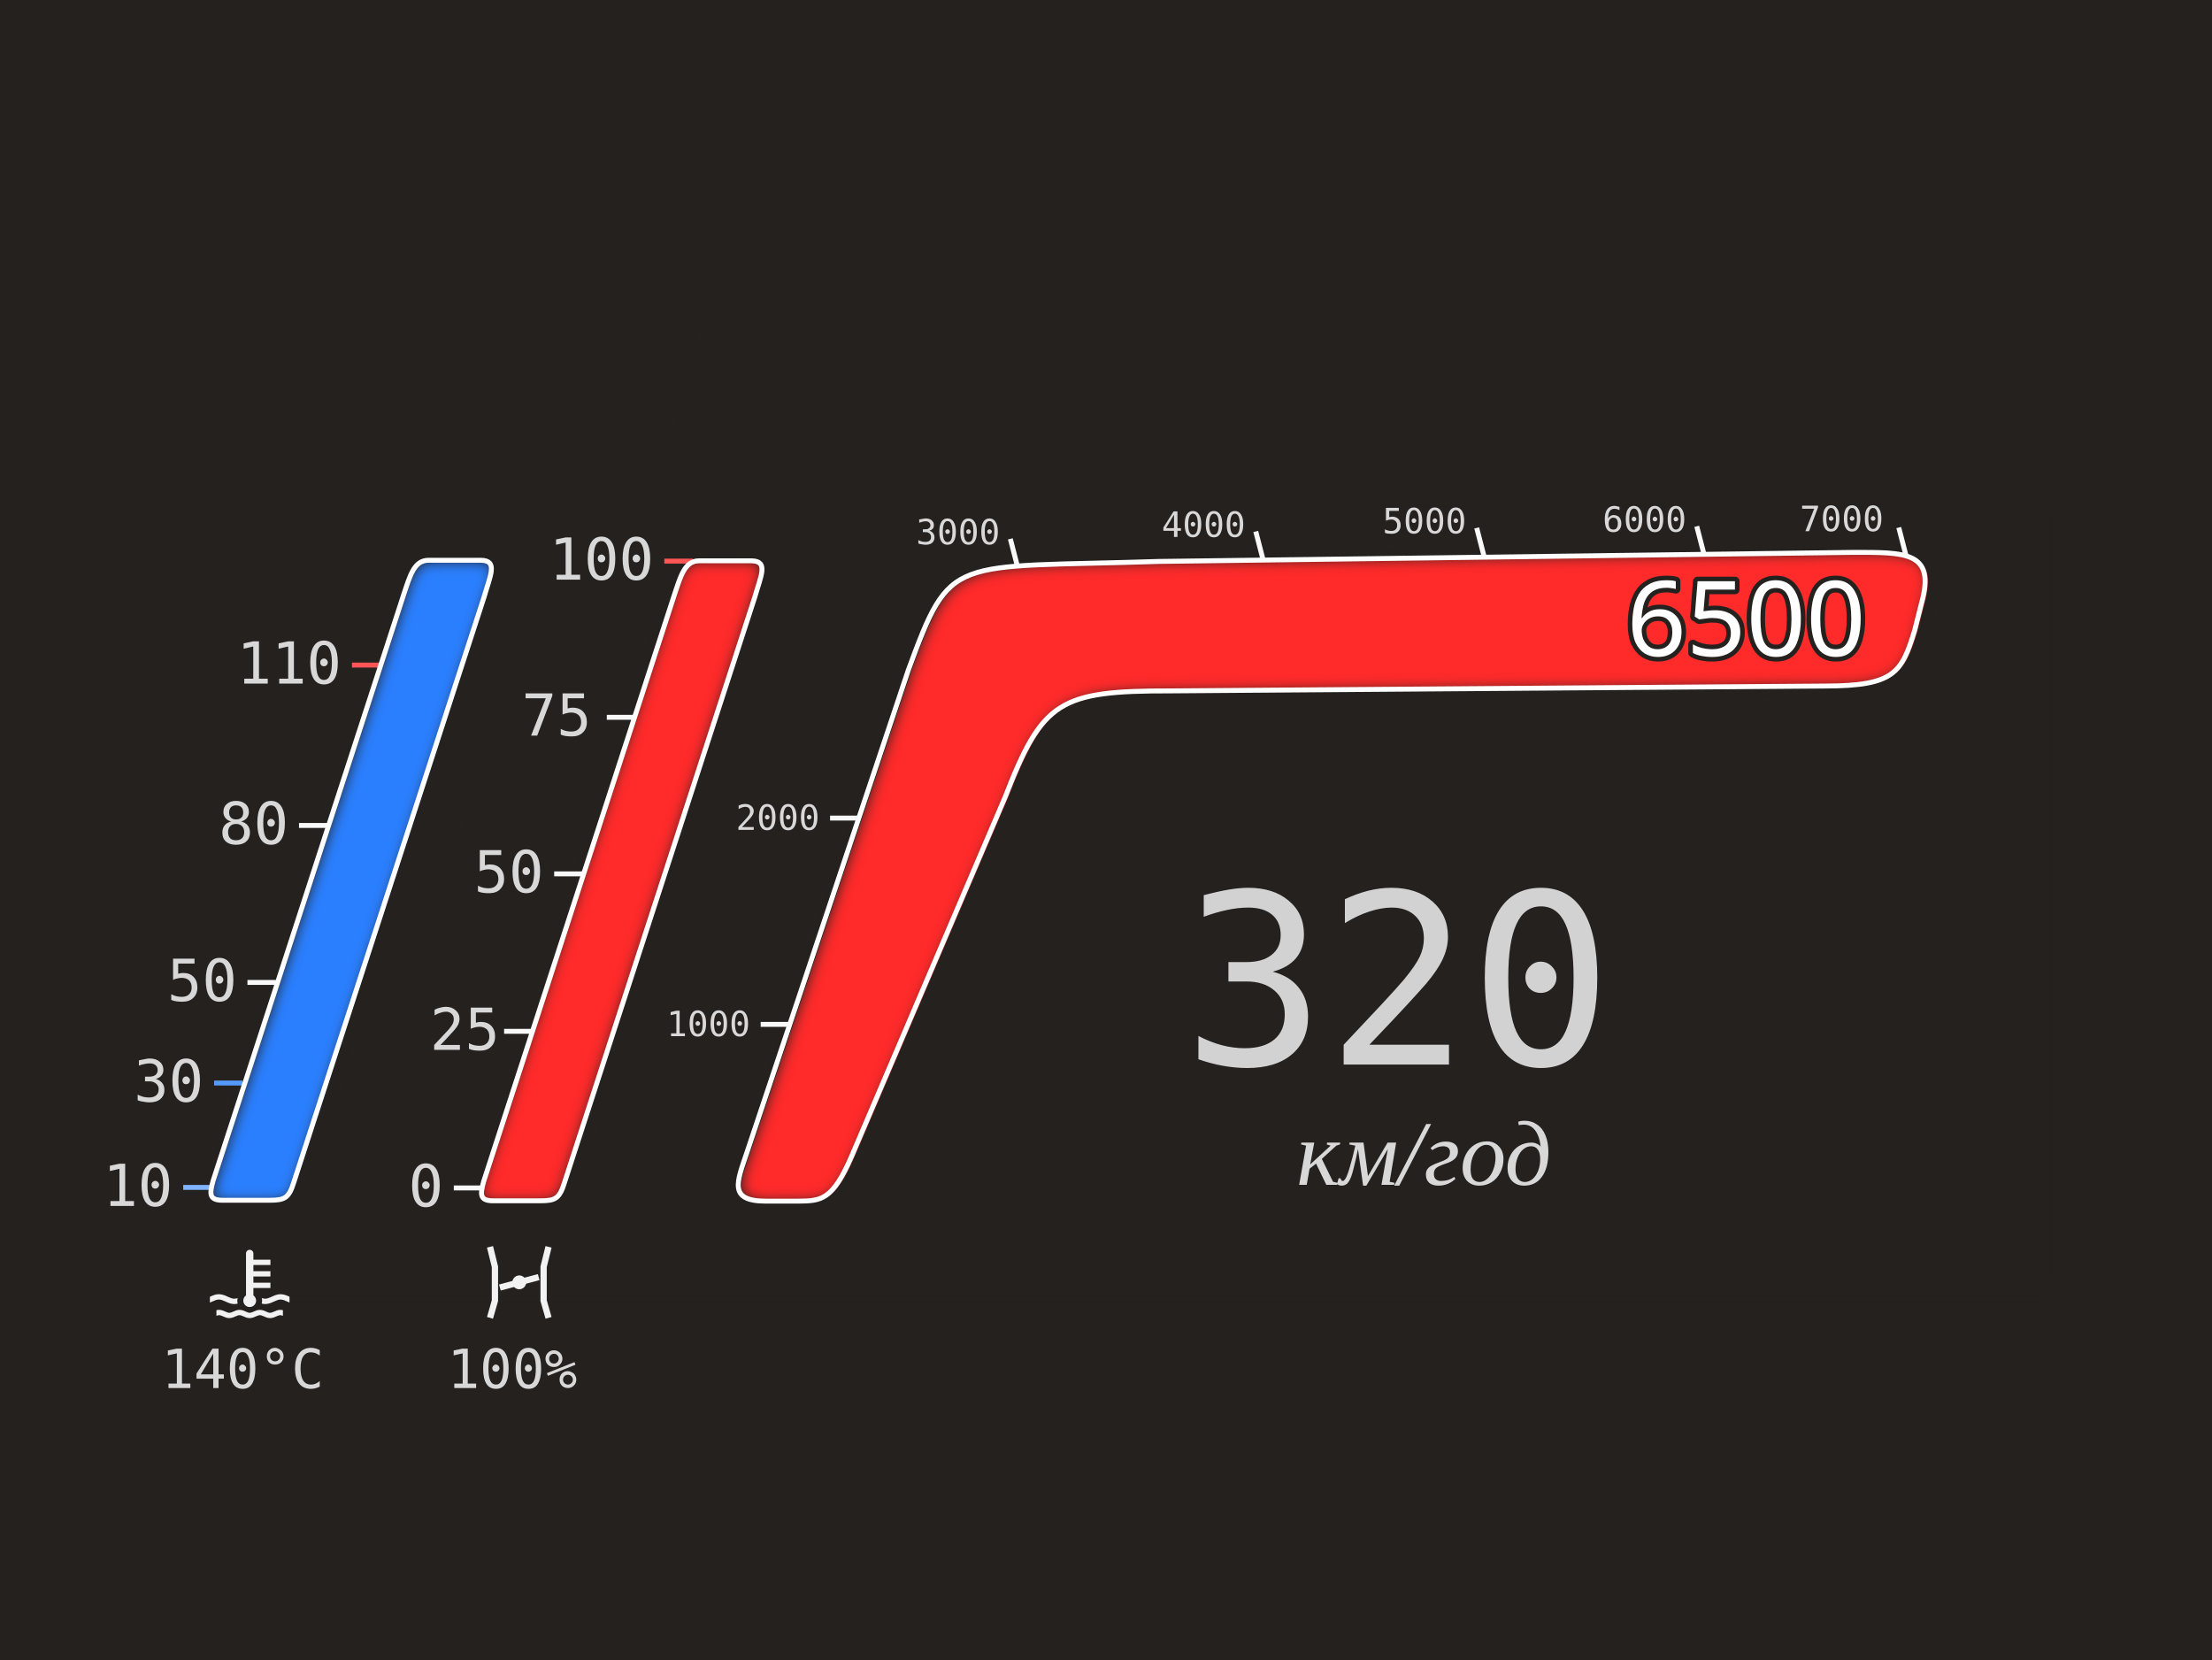
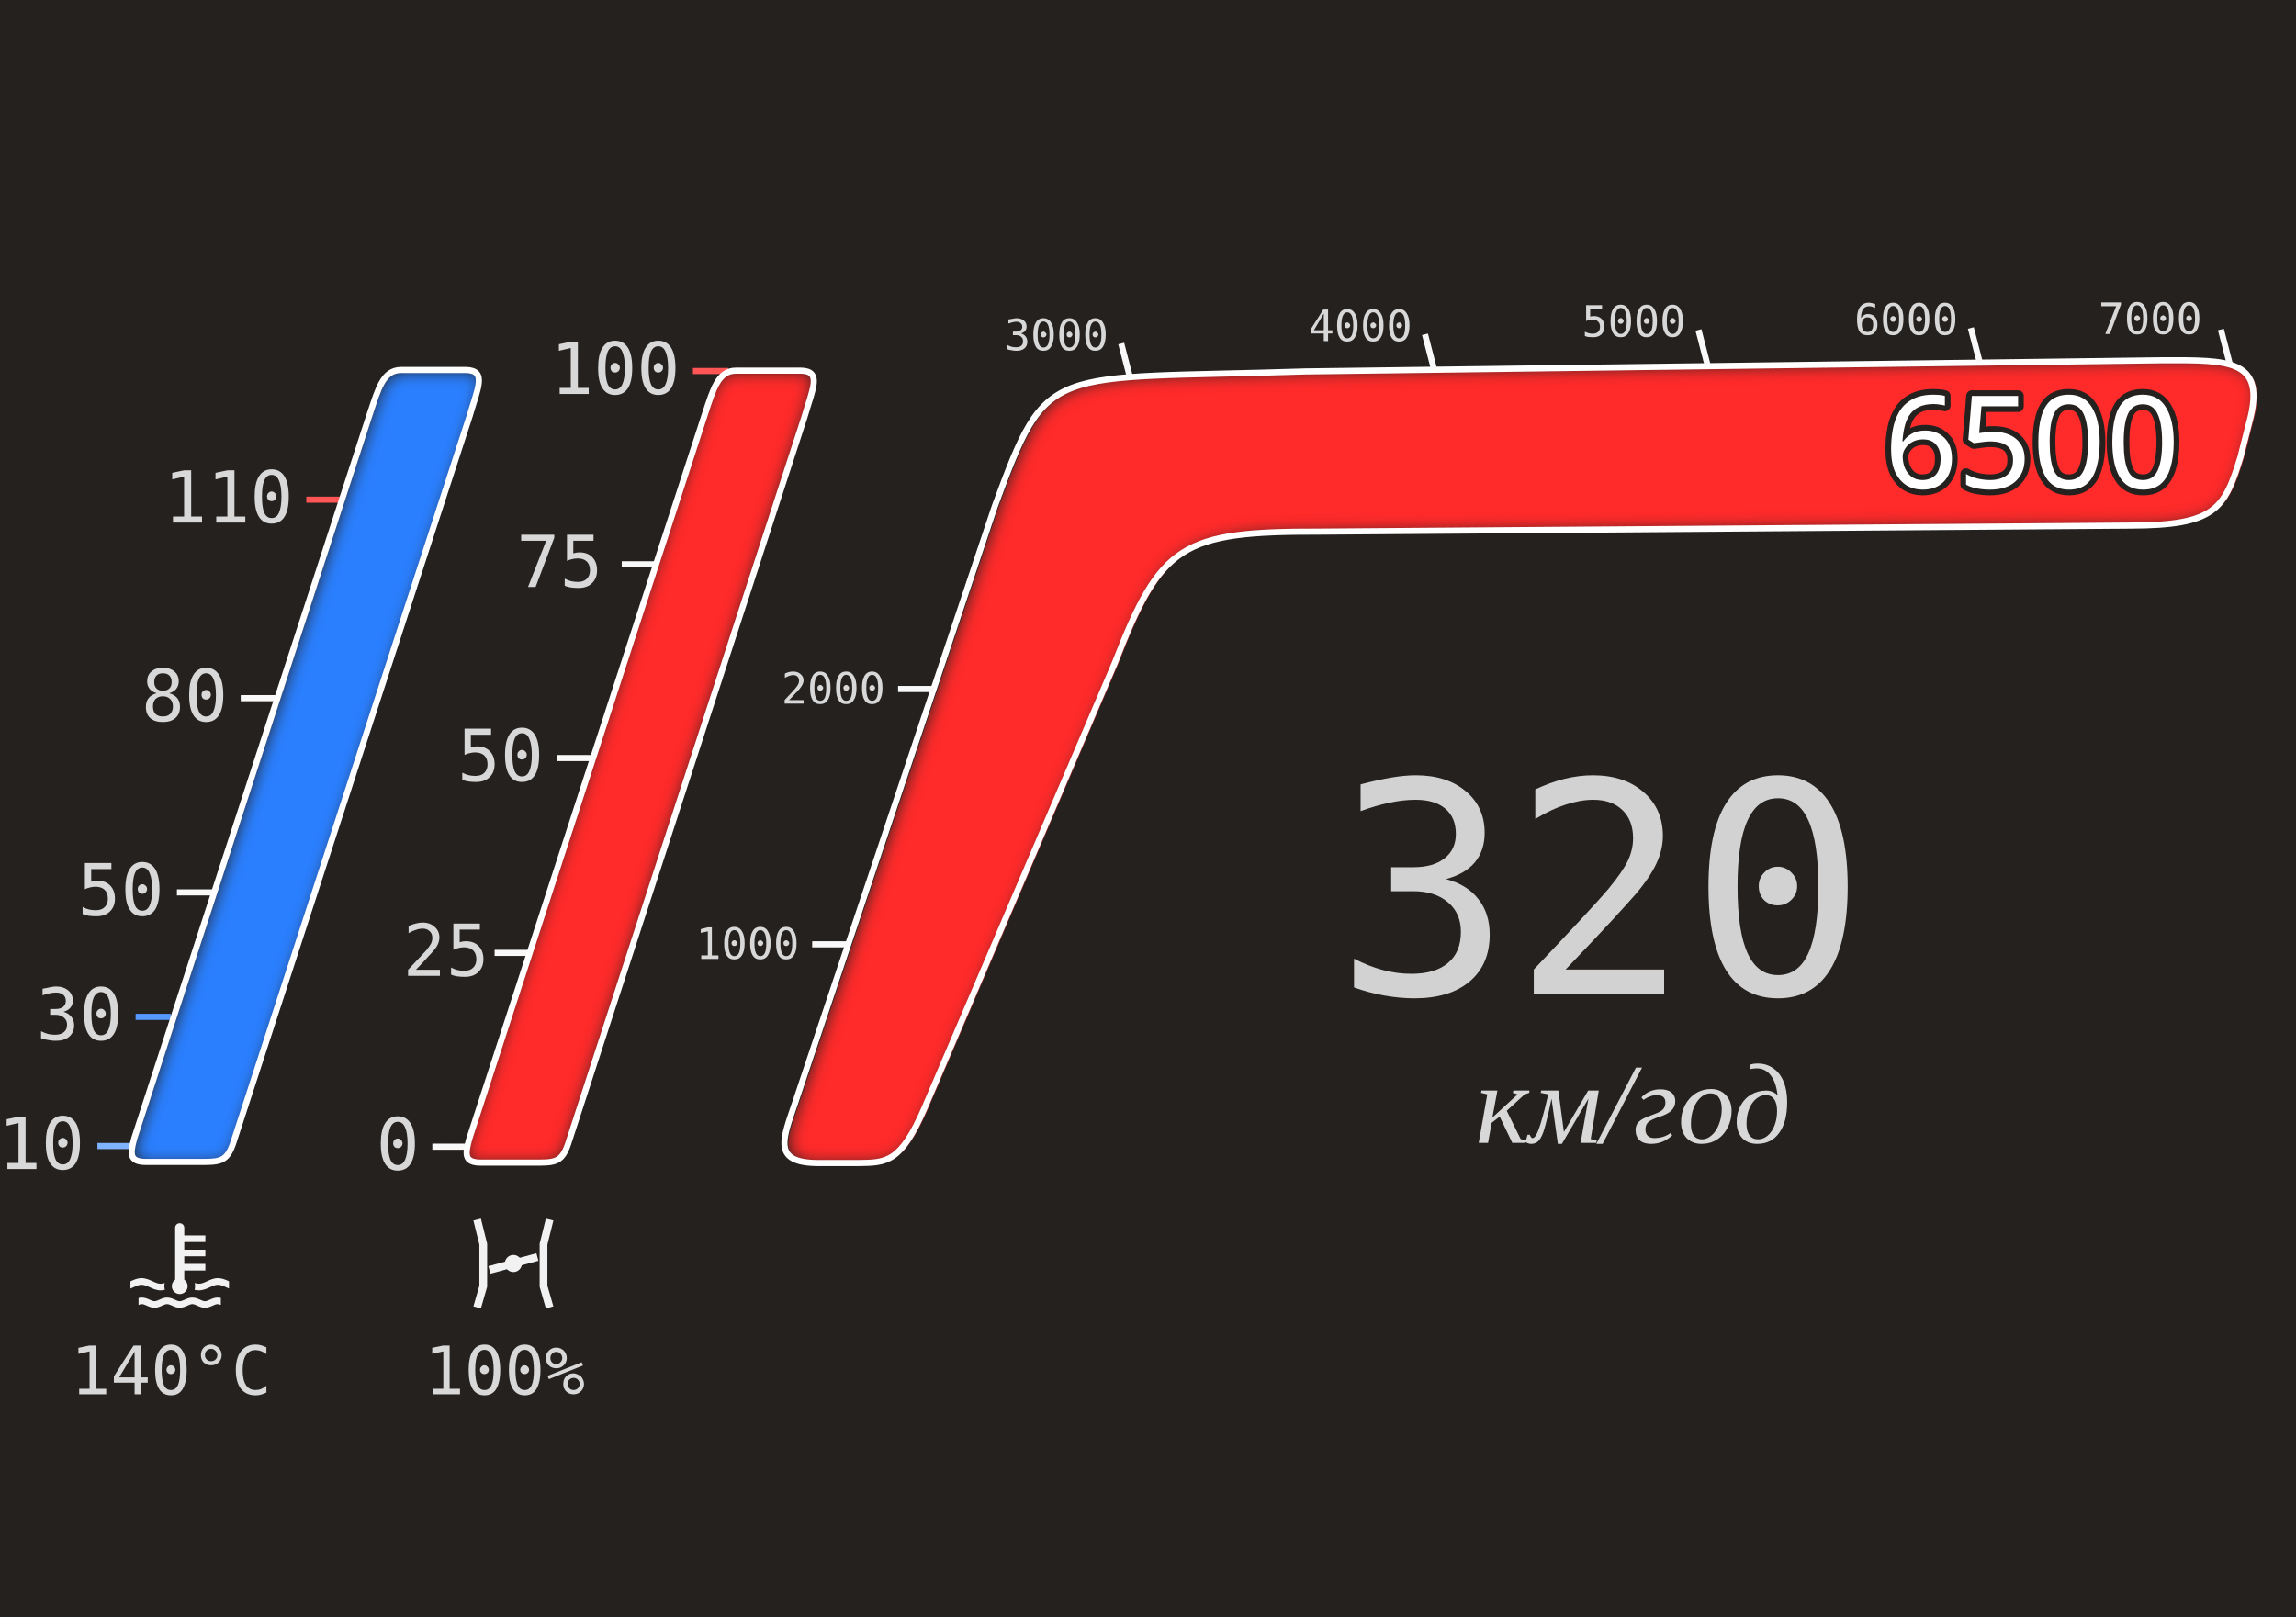
- <svg xmlns="http://www.w3.org/2000/svg" viewBox="0 0 169.333 127" version="1.1" id="svg1">
+ <svg xmlns="http://www.w3.org/2000/svg" viewBox="8 20 142 100" version="1.1" id="svg1">
  <defs id="defs1">
    <filter style="color-interpolation-filters: sRGB" id="filter1" x="-0.008" y="-0.016" width="1.017" height="1.032">
      <feGaussianBlur stdDeviation="0.496" id="feGaussianBlur1" />
    </filter>
  </defs>
  <rect style="fill:#2a7fff;fill-opacity:1;stroke:none;stroke-width:2.116;stroke-linecap:butt;stroke-linejoin:round;stroke-dasharray:none;stroke-dashoffset:17583.1;stroke-opacity:1;paint-order:stroke fill markers" id="coolantTemperature" width="11.878" height="51.962" x="43.875" y="44.989" transform="matrix(1,0,-0.311336,0.9502999,0,0)" />
  <rect style="fill:#ff2a2a;fill-opacity:1;stroke:none;stroke-width:2.116;stroke-linecap:butt;stroke-linejoin:round;stroke-dasharray:none;stroke-dashoffset:17583.1;stroke-opacity:1;paint-order:stroke fill markers" id="throttleValue" width="10.166" height="53.211" x="64.755" y="44.797" transform="matrix(1,0,-0.311336,0.9502999,0,0)" ry="1.533" />
  <path style="display:inline;fill:none;fill-opacity:1;stroke:#ff2a2a;stroke-width:14;stroke-linecap:butt;stroke-linejoin:round;stroke-dasharray:none;stroke-dashoffset:4652.2;stroke-opacity:1;paint-order:stroke fill markers" d="M 58.47,94.415 72.552,59.176 C 76.835,47.707 75.711,47.51 97.348,47.536 l 50.636,-0.13" id="revValue" />
  <path id="" style="display:inline;fill:#24211f;fill-opacity:1;stroke:none;stroke-width:1.818;stroke-linecap:round;stroke-linejoin:round" d="M 0,-2 V 129 H 169.333 V -2 Z m 142.065,44.318 c 4.001,-0.001 6.365,-0.098 5.274,3.861 l -0.541,2.133 c -0.985,3.216 -1.562,4.223 -6.782,4.237 l -50.172,0.372 c -8.531,-0.016 -9.81,0.783 -12.663,8.123 L 65.424,88.55 c -1.471,3.401 -2.357,3.408 -4.08,3.429 h -2.484 c -2.899,-0.002 -2.207,-1.474 -1.447,-3.727 L 69.767,51.328 c 3.295,-8.948 3.161,-7.796 19.186,-8.316 z M 32.957,42.991 h 4.014 c 1.316,0.029 0.724,1.124 0.223,2.861 L 22.648,90.592 c -0.384,1.258 -0.738,1.379 -1.83,1.387 h -3.635 c -1.069,0 -0.967,-0.553 -0.721,-1.468 l 14.584,-44.857 c 0.501,-1.496 0.804,-2.658 1.912,-2.662 z m 20.52,0 h 4.014 c 1.316,0.029 0.724,1.124 0.223,2.861 L 43.167,90.592 c -0.384,1.258 -0.738,1.379 -1.83,1.387 h -3.635 c -1.069,0 -0.967,-0.553 -0.722,-1.468 l 14.585,-44.857 c 0.501,-1.496 0.804,-2.658 1.912,-2.662 z" />
  <path id="path1" style="display:inline;fill:#24211f;fill-opacity:1;stroke:none;stroke-width:1.818;stroke-linecap:round;stroke-linejoin:round;filter:url(#filter1)" d="M 14.758,38.32 V 98.648 H 156.906 V 38.32 Z m 127.307,3.998 c 4.001,-0.001 6.364,-0.097 5.273,3.861 l -0.539,2.133 c -0.985,3.216 -1.564,4.223 -6.783,4.236 l -50.172,0.373 c -8.531,-0.016 -9.809,0.783 -12.662,8.123 L 65.424,88.549 c -1.471,3.401 -2.357,3.409 -4.08,3.43 h -2.484 c -2.899,-0.002 -2.207,-1.473 -1.447,-3.727 L 69.768,51.328 c 3.295,-8.948 3.16,-7.796 19.186,-8.316 z M 32.957,42.99 h 4.014 c 1.316,0.029 0.724,1.124 0.223,2.861 L 22.648,90.592 c -0.384,1.258 -0.74,1.378 -1.832,1.387 h -3.635 c -1.069,0 -0.966,-0.552 -0.721,-1.467 L 31.045,45.654 c 0.501,-1.496 0.804,-2.66 1.912,-2.664 z m 20.52,0 h 4.014 c 1.316,0.029 0.724,1.124 0.223,2.861 L 43.168,90.592 c -0.384,1.258 -0.738,1.378 -1.83,1.387 h -3.637 c -1.069,0 -0.966,-0.552 -0.721,-1.467 L 51.564,45.654 c 0.501,-1.496 0.804,-2.66 1.912,-2.664 z M 49.93,24.654 h 4.014 c 1.316,0.029 0.724,1.124 0.223,2.861 L 39.622,72.256 c -0.384,1.258 -0.74,1.378 -1.832,1.387 h -3.635 c -1.069,0 -0.966,-0.552 -0.721,-1.467 L 48.018,27.318 c 0.501,-1.496 0.804,-2.66 1.912,-2.664 z" />
  <path id="path5" d="m 19.115,95.667 c -0.156,0 -0.282,0.126 -0.282,0.282 v 3.21 c -0.13,0.092 -0.208,0.241 -0.208,0.4 1e-6,0.271 0.22,0.49 0.49,0.49 0.271,0 0.49,-0.22 0.49,-0.49 -5e-5,-0.16 -0.078,-0.309 -0.208,-0.401 v -0.565 h 1.305 v -0.408 H 19.397 V 97.714 h 1.305 V 97.306 H 19.397 v -0.475 h 1.305 V 96.423 H 19.397 v -0.473 c 0,-0.156 -0.126,-0.282 -0.282,-0.282 z m -2.36,3.398 v 8e-5 l -0.002,7e-5 c -0.267,0.002 -0.482,0.106 -0.667,0.191 -0.006,0.003 -0.012,0.005 -0.018,0.008 v 0.445 c 0.066,-0.027 0.13,-0.055 0.189,-0.082 0.185,-0.085 0.336,-0.152 0.496,-0.153 0.173,0.003 0.329,0.071 0.514,0.156 0.185,0.085 0.399,0.189 0.666,0.191 h 0.005 c 0.092,-0.001 0.177,-0.015 0.257,-0.034 -0.019,-0.075 -0.029,-0.151 -0.03,-0.229 8.02e-4,-0.065 0.008,-0.13 0.022,-0.194 -0.084,0.028 -0.167,0.046 -0.254,0.048 -0.16,-0.002 -0.311,-0.068 -0.496,-0.153 -0.186,-0.086 -0.406,-0.189 -0.68,-0.194 z m 4.723,8e-5 -0.002,7e-5 c -0.267,0.002 -0.482,0.106 -0.667,0.191 -0.184,0.085 -0.34,0.153 -0.513,0.156 -0.084,-10e-4 -0.167,-0.021 -0.253,-0.051 0.014,0.065 0.021,0.131 0.021,0.197 -6.62e-4,0.077 -0.011,0.153 -0.03,0.228 0.081,0.02 0.168,0.034 0.261,0.035 h 0.005 c 0.275,-0.004 0.495,-0.108 0.68,-0.194 0.185,-0.085 0.336,-0.152 0.497,-0.153 0.173,0.003 0.329,0.071 0.513,0.156 0.054,0.025 0.112,0.051 0.172,0.076 v -0.446 c -2.52e-4,-1.2e-4 -4.76e-4,-1.9e-4 -7.29e-4,-3e-4 -0.186,-0.086 -0.406,-0.19 -0.68,-0.194 z m -4.708,1.198 c -0.073,5.2e-4 -0.14,0.011 -0.202,0.028 v 0.432 c 0.076,-0.031 0.14,-0.05 0.203,-0.051 0.098,0.002 0.191,0.04 0.312,0.095 0.122,0.056 0.274,0.129 0.468,0.13 l 0.002,7e-5 0.002,-7e-5 c 0.198,-0.003 0.354,-0.076 0.477,-0.132 0.122,-0.056 0.212,-0.092 0.3,-0.093 0.098,0.002 0.191,0.04 0.312,0.095 0.122,0.056 0.274,0.129 0.468,0.13 l 0.002,7e-5 0.002,-7e-5 c 0.198,-0.003 0.354,-0.076 0.477,-0.132 0.122,-0.056 0.212,-0.092 0.3,-0.093 0.098,0.002 0.191,0.04 0.312,0.095 0.122,0.056 0.274,0.129 0.468,0.131 h 0.002 l 0.002,-7e-5 c 0.198,-0.003 0.354,-0.076 0.477,-0.132 0.122,-0.056 0.212,-0.092 0.3,-0.093 0.067,0.001 0.132,0.021 0.204,0.05 v -0.431 c -0.062,-0.016 -0.128,-0.026 -0.2,-0.027 l -0.002,-7e-5 h -0.002 c -0.194,0.001 -0.346,0.075 -0.468,0.131 -0.121,0.055 -0.214,0.093 -0.312,0.095 -0.088,-10e-4 -0.178,-0.038 -0.3,-0.094 -0.123,-0.056 -0.279,-0.129 -0.477,-0.132 l -0.002,-7e-5 h -0.002 c -0.194,0.001 -0.346,0.075 -0.468,0.131 -0.121,0.055 -0.214,0.093 -0.312,0.095 -0.088,-0.001 -0.178,-0.038 -0.3,-0.094 -0.123,-0.056 -0.279,-0.129 -0.477,-0.132 h -0.005 c -0.194,0.001 -0.346,0.075 -0.468,0.131 -0.121,0.055 -0.214,0.093 -0.312,0.095 -0.088,-0.001 -0.178,-0.038 -0.3,-0.094 -0.123,-0.056 -0.279,-0.129 -0.477,-0.132 z" style="fill:#f2f2f2;stroke-width:0.037" />
  <text style="font-style:normal;font-variant:normal;font-weight:normal;font-stretch:normal;font-size:18.231px;font-family:Consolas;-inkscape-font-specification:'Open Sans';text-align:end;writing-mode:lr-tb;direction:ltr;text-anchor:start;fill:#f2f2f2;fill-opacity:0.845;stroke-width:15.193;stroke-linejoin:round;stroke-dashoffset:17583.1;paint-order:stroke fill markers" x="93.455" id="text1">
    <tspan id="speedSpan" style="font-style:normal;font-variant:normal;font-weight:normal;font-stretch:normal;font-family:Consolas;-inkscape-font-specification:Consolas;text-align:end;text-anchor:end;stroke-width:15.193" x="123.455" y="81.489">320</tspan>
  </text>
  <text style="font-style:normal;font-variant:normal;font-weight:normal;font-stretch:normal;font-size:8px;font-family:Consolas;-inkscape-font-specification:'Open Sans';text-align:end;writing-mode:lr-tb;direction:ltr;text-anchor:start;fill:#ffffff;fill-opacity:1;stroke:#24211f;stroke-width:0.7;stroke-linejoin:round;stroke-dasharray:none;stroke-dashoffset:17583.1;stroke-opacity:1;paint-order:stroke fill markers" x="112.823" id="text2">
    <tspan id="rpmSpan" style="font-style:normal;font-variant:normal;font-weight:normal;font-stretch:normal;font-size:8px;font-family:Gadugi;-inkscape-font-specification:Gadugi;text-align:end;text-anchor:end;fill:#ffffff;fill-opacity:1;stroke:#24211f;stroke-width:0.7;stroke-dasharray:none;stroke-opacity:1" x="142.823" y="50.211">6500</tspan>
  </text>
  <text style="font-style:normal;font-variant:normal;font-weight:normal;font-stretch:normal;font-size:4.134px;font-family:Consolas;-inkscape-font-specification:'Open Sans';text-align:end;writing-mode:lr-tb;direction:ltr;text-anchor:start;fill:#f9f9f9;fill-opacity:0.845;stroke-width:3.445;stroke-linejoin:round;stroke-dashoffset:17583.1;paint-order:stroke fill markers" x="37.379" id="text3">
    <tspan id="throttleSpan" style="font-style:normal;font-variant:normal;font-weight:normal;font-stretch:normal;-inkscape-font-specification:'Open Sans';text-align:end;text-anchor:end;fill:#f9f9f9;stroke-width:3.445" x="44.182" y="106.252">100%</tspan>
  </text>
  <text style="       font-style: normal;       font-variant: normal;       font-weight: normal;       font-stretch: normal;       font-size: 4.134px;       font-family: Consolas;       -inkscape-font-specification: &quot;Open Sans&quot;;       text-align: end;       writing-mode: lr-tb;       direction: ltr;       text-anchor: start;       fill: #f9f9f9;       fill-opacity: 0.845;       stroke-width: 3.445;       stroke-linejoin: round;       stroke-dashoffset: 17583.1;       paint-order: stroke fill markers;     " x="17.99" id="text4">
    <tspan id="coolantTemperatureSpan" style="         font-style: normal;         font-variant: normal;         font-weight: normal;         font-stretch: normal;         -inkscape-font-specification: &quot;Open Sans&quot;;         text-align: end;         text-anchor: end;         stroke-width: 3.445;         fill: #f9f9f9;       " x="24.793" y="106.252">
 
 140°C

 </tspan>
  </text>
  <text style="font-style:normal;font-variant:normal;font-weight:normal;font-stretch:normal;font-size:4.442px;font-family:Consolas;-inkscape-font-specification:'Open Sans';text-align:end;writing-mode:lr-tb;direction:ltr;text-anchor:start;fill:#f9f9f9;fill-opacity:0.845;stroke-width:3.702;stroke-linejoin:round;stroke-dashoffset:17583.1;paint-order:stroke fill markers" x="5.92" y="92.309" id="text1-5-4-2">
    <tspan id="tspan1-9-8-7" style="font-style:normal;font-variant:normal;font-weight:normal;font-stretch:normal;-inkscape-font-specification:'Open Sans';text-align:end;text-anchor:end;fill:#f9f9f9;stroke-width:3.702" x="13.229" y="92.309">
 10
 </tspan>
  </text>
  <text style="       font-size: 7.056px;       text-align: start;       writing-mode: lr-tb;       direction: ltr;       text-anchor: start;       fill: #f9f9f9;       fill-opacity: 0.845;       stroke-width: 15.193;       stroke-linejoin: round;       stroke-dashoffset: 17583.1;       paint-order: stroke fill markers;     " x="99.251" y="90.699" id="text1-8">
    <tspan id="tspan1-2" style="         font-style: italic;         font-variant: normal;         font-weight: normal;         font-stretch: normal;         font-size: 7.056px;         -inkscape-font-specification: &quot;Open Sans Italic&quot;;         stroke-width: 15.193;         fill: #f9f9f9;       " x="99.251" y="90.699">
 
 км/год

 </tspan>
  </text>
  <path style="fill:#f9f9f9;stroke:#80b3ff;stroke-width:0.378;stroke-linecap:butt;stroke-linejoin:miter;stroke-dasharray:none;stroke-opacity:1" d="m 14.025,90.892 h 2.183" id="path2" />
  <text style="font-style:normal;font-variant:normal;font-weight:normal;font-stretch:normal;font-size:4.442px;font-family:Consolas;-inkscape-font-specification:'Open Sans';text-align:end;writing-mode:lr-tb;direction:ltr;text-anchor:start;fill:#f9f9f9;fill-opacity:0.845;stroke-width:3.702;stroke-linejoin:round;stroke-dashoffset:17583.1;paint-order:stroke fill markers" x="8.282" y="84.32" id="text1-5-4-2-9">
    <tspan id="tspan1-9-8-7-98" style="font-style:normal;font-variant:normal;font-weight:normal;font-stretch:normal;-inkscape-font-specification:'Open Sans';text-align:end;text-anchor:end;fill:#f9f9f9;stroke-width:3.702" x="15.592" y="84.32">
 30
 </tspan>
  </text>
  <path style="fill:#aaeeff;stroke:#5599ff;stroke-width:0.378;stroke-linecap:butt;stroke-linejoin:miter;stroke-dasharray:none;stroke-opacity:1" d="m 16.387,82.902 h 2.183" id="path2-8" />
  <text style="font-style:normal;font-variant:normal;font-weight:normal;font-stretch:normal;font-size:4.442px;font-family:Consolas;-inkscape-font-specification:'Open Sans';text-align:end;writing-mode:lr-tb;direction:ltr;text-anchor:start;fill:#f9f9f9;fill-opacity:0.845;stroke-width:3.702;stroke-linejoin:round;stroke-dashoffset:17583.1;paint-order:stroke fill markers" x="10.837" y="76.619" id="text1-5-4-2-9-7">
    <tspan id="tspan1-9-8-7-98-1" style="font-style:normal;font-variant:normal;font-weight:normal;font-stretch:normal;-inkscape-font-specification:'Open Sans';text-align:end;text-anchor:end;fill:#f9f9f9;stroke-width:3.702" x="18.147" y="76.619">
 50
 </tspan>
  </text>
  <path style="fill:#f9f9f9;stroke:#f9f9f9;stroke-width:0.378;stroke-linecap:butt;stroke-linejoin:miter;stroke-dasharray:none;stroke-opacity:1" d="m 18.942,75.202 h 2.183" id="path2-8-8" />
  <text style="font-style:normal;font-variant:normal;font-weight:normal;font-stretch:normal;font-size:4.442px;font-family:Consolas;-inkscape-font-specification:'Open Sans';text-align:end;writing-mode:lr-tb;direction:ltr;text-anchor:start;fill:#f9f9f9;fill-opacity:0.845;stroke-width:3.702;stroke-linejoin:round;stroke-dashoffset:17583.1;paint-order:stroke fill markers" x="14.784" y="64.604" id="text1-5-4-2-9-7-0">
    <tspan id="tspan1-9-8-7-98-1-3" style="font-style:normal;font-variant:normal;font-weight:normal;font-stretch:normal;-inkscape-font-specification:'Open Sans';text-align:end;text-anchor:end;fill:#f9f9f9;stroke-width:3.702" x="22.093" y="64.604">
 80
 </tspan>
  </text>
  <path style="fill:#f9f9f9;stroke:#f9f9f9;stroke-width:0.378;stroke-linecap:butt;stroke-linejoin:miter;stroke-dasharray:none;stroke-opacity:1" d="m 22.889,63.186 h 2.183" id="path2-8-8-7" />
  <text style="font-style:normal;font-variant:normal;font-weight:normal;font-stretch:normal;font-size:4.442px;font-family:Consolas;-inkscape-font-specification:'Open Sans';text-align:end;writing-mode:lr-tb;direction:ltr;text-anchor:start;fill:#f9f9f9;fill-opacity:0.845;stroke-width:3.702;stroke-linejoin:round;stroke-dashoffset:17583.1;paint-order:stroke fill markers" x="18.838" y="52.327" id="text1-5-4-2-9-7-0-3">
    <tspan id="tspan1-9-8-7-98-1-3-9" style="font-style:normal;font-variant:normal;font-weight:normal;font-stretch:normal;-inkscape-font-specification:'Open Sans';text-align:end;text-anchor:end;fill:#f9f9f9;stroke-width:3.702" x="26.147" y="52.327">
 110
 </tspan>
  </text>
  <path style="fill:#ff8080;stroke:#ff5555;stroke-width:0.378;stroke-linecap:butt;stroke-linejoin:miter;stroke-dasharray:none;stroke-opacity:1" d="m 26.943,50.909 h 2.183" id="path2-8-8-7-2" />
  <path d="m 32.804,42.886 h 4.014 c 1.316,0.029 0.724,1.124 0.223,2.861 L 22.495,90.488 c -0.384,1.258 -0.74,1.378 -1.832,1.387 h -3.635 c -1.069,0 -0.966,-0.552 -0.721,-1.467 L 30.892,45.551 c 0.501,-1.496 0.804,-2.66 1.912,-2.664 z" style="display:inline;fill:none;fill-opacity:1;stroke:#ffffff;stroke-width:0.378;stroke-linecap:round;stroke-linejoin:round;stroke-dasharray:none" id="path1-7" />
  <g id="g1" transform="translate(-17.64852,-15.26128)">
    <text style="font-style:normal;font-variant:normal;font-weight:normal;font-stretch:normal;font-size:4.442px;font-family:Consolas;-inkscape-font-specification:'Open Sans';text-align:end;writing-mode:lr-tb;direction:ltr;text-anchor:start;fill:#f9f9f9;fill-opacity:0.845;stroke-width:3.702;stroke-linejoin:round;stroke-dashoffset:17583.1;paint-order:stroke fill markers" x="44.282" y="107.612" id="text1-5-4-2-0">
      <tspan id="tspan1-9-8-7-5" style="font-style:normal;font-variant:normal;font-weight:normal;font-stretch:normal;-inkscape-font-specification:'Open Sans';text-align:end;text-anchor:end;fill:#f9f9f9;stroke-width:3.702" x="51.592" y="107.612">0</tspan>
    </text>
    <path style="fill:#f9f9f9;stroke:#f9f9f9;stroke-width:0.378;stroke-linecap:butt;stroke-linejoin:miter;stroke-dasharray:none;stroke-opacity:1" d="m 52.387,106.194 h 2.183" id="path2-1" />
    <text style="font-style:normal;font-variant:normal;font-weight:normal;font-stretch:normal;font-size:4.442px;font-family:Consolas;-inkscape-font-specification:'Open Sans';text-align:end;writing-mode:lr-tb;direction:ltr;text-anchor:start;fill:#f9f9f9;fill-opacity:0.845;stroke-width:3.702;stroke-linejoin:round;stroke-dashoffset:17583.1;paint-order:stroke fill markers" x="48.599" y="95.622" id="text1-5-4-2-9-1">
      <tspan id="tspan1-9-8-7-98-4" style="font-style:normal;font-variant:normal;font-weight:normal;font-stretch:normal;-inkscape-font-specification:'Open Sans';text-align:end;text-anchor:end;fill:#f9f9f9;stroke-width:3.702" x="55.909" y="95.622">25</tspan>
    </text>
    <path style="fill:#aaeeff;stroke:#f9f9f9;stroke-width:0.378;stroke-linecap:butt;stroke-linejoin:miter;stroke-dasharray:none;stroke-opacity:1" d="m 56.238,94.205 h 2.183" id="path2-8-5" />
    <text style="font-style:normal;font-variant:normal;font-weight:normal;font-stretch:normal;font-size:4.442px;font-family:Consolas;-inkscape-font-specification:'Open Sans';text-align:end;writing-mode:lr-tb;direction:ltr;text-anchor:start;fill:#f9f9f9;fill-opacity:0.845;stroke-width:3.702;stroke-linejoin:round;stroke-dashoffset:17583.1;paint-order:stroke fill markers" x="51.967" y="83.57" id="text1-5-4-2-9-7-4">
      <tspan id="tspan1-9-8-7-98-1-1" style="font-style:normal;font-variant:normal;font-weight:normal;font-stretch:normal;-inkscape-font-specification:'Open Sans';text-align:end;text-anchor:end;fill:#f9f9f9;stroke-width:3.702" x="59.276" y="83.57">50</tspan>
    </text>
    <path style="fill:#f9f9f9;stroke:#f9f9f9;stroke-width:0.378;stroke-linecap:butt;stroke-linejoin:miter;stroke-dasharray:none;stroke-opacity:1" d="m 60.072,82.153 h 2.183" id="path2-8-8-9" />
    <text style="font-style:normal;font-variant:normal;font-weight:normal;font-stretch:normal;font-size:4.442px;font-family:Consolas;-inkscape-font-specification:'Open Sans';text-align:end;writing-mode:lr-tb;direction:ltr;text-anchor:start;fill:#f9f9f9;fill-opacity:0.845;stroke-width:3.702;stroke-linejoin:round;stroke-dashoffset:17583.1;paint-order:stroke fill markers" x="55.625" y="71.567" id="text1-5-4-2-9-7-0-7">
      <tspan id="tspan1-9-8-7-98-1-3-2" style="font-style:normal;font-variant:normal;font-weight:normal;font-stretch:normal;-inkscape-font-specification:'Open Sans';text-align:end;text-anchor:end;fill:#f9f9f9;stroke-width:3.702" x="62.935" y="71.567">75</tspan>
    </text>
    <path style="fill:#f9f9f9;stroke:#f9f9f9;stroke-width:0.378;stroke-linecap:butt;stroke-linejoin:miter;stroke-dasharray:none;stroke-opacity:1" d="m 64.101,70.169 h 2.183" id="path2-8-8-7-5" />
    <text style="font-style:normal;font-variant:normal;font-weight:normal;font-stretch:normal;font-size:4.442px;font-family:Consolas;-inkscape-font-specification:'Open Sans';text-align:end;writing-mode:lr-tb;direction:ltr;text-anchor:start;fill:#f9f9f9;fill-opacity:0.845;stroke-width:3.702;stroke-linejoin:round;stroke-dashoffset:17583.1;paint-order:stroke fill markers" x="60.398" y="59.629" id="text1-5-4-2-9-7-0-3-9">
      <tspan id="tspan1-9-8-7-98-1-3-9-9" style="font-style:normal;font-variant:normal;font-weight:normal;font-stretch:normal;-inkscape-font-specification:'Open Sans';text-align:end;text-anchor:end;fill:#f9f9f9;stroke-width:3.702" x="67.708" y="59.629">100</tspan>
    </text>
    <path style="fill:#ff8080;stroke:#ff5555;stroke-width:0.378;stroke-linecap:butt;stroke-linejoin:miter;stroke-dasharray:none;stroke-opacity:1" d="m 68.503,58.212 h 2.183" id="path2-8-8-7-2-9" />
    <path d="m 71.166,58.189 h 4.014 c 1.316,0.029 0.724,1.124 0.223,2.861 L 60.858,105.791 c -0.384,1.258 -0.74,1.379 -1.832,1.387 H 55.391 c -1.069,0 -0.966,-0.552 -0.721,-1.467 L 69.254,60.853 c 0.501,-1.496 0.804,-2.66 1.912,-2.664 z" style="display:inline;fill:none;fill-opacity:1;stroke:#ffffff;stroke-width:0.378;stroke-linecap:round;stroke-linejoin:round;stroke-dasharray:none" id="path1-7-9" />
  </g>
  <path d="m 141.831,42.283 c 4.001,-0.001 6.364,-0.097 5.273,3.861 l -0.539,2.133 c -0.985,3.216 -1.564,4.223 -6.783,4.236 l -50.172,0.373 c -8.531,-0.016 -9.809,0.783 -12.662,8.123 l -11.758,27.504 c -1.471,3.401 -2.357,3.409 -4.08,3.43 h -2.484 c -2.899,-0.002 -2.207,-1.473 -1.447,-3.727 l 12.355,-36.924 c 3.295,-8.948 3.16,-7.796 19.186,-8.316 z" style="display:inline;fill:none;fill-opacity:1;stroke:#ffffff;stroke-width:0.378;stroke-linecap:round;stroke-linejoin:round;stroke-dasharray:none" id="path1-9" />
  <g id="g2" transform="translate(2.093574,0.6923904)">
    <text style="font-style:normal;font-variant:normal;font-weight:normal;font-stretch:normal;font-size:2.667px;font-family:Consolas;-inkscape-font-specification:'Open Sans';text-align:end;writing-mode:lr-tb;direction:ltr;text-anchor:start;fill:#f9f9f9;fill-opacity:0.845;stroke-width:3.702;stroke-linejoin:round;stroke-dashoffset:17583.1;paint-order:stroke fill markers" x="48.032" y="78.623" id="text1-5-4-2-9-7-2">
      <tspan id="tspan1-9-8-7-98-1-5" style="font-style:normal;font-variant:normal;font-weight:normal;font-stretch:normal;font-size:2.667px;-inkscape-font-specification:'Open Sans';text-align:end;text-anchor:end;fill:#f9f9f9;stroke-width:3.702" x="55.341" y="78.623">
 1000
 </tspan>
    </text>
    <path style="fill:#f9f9f9;stroke:#f9f9f9;stroke-width:0.378;stroke-linecap:butt;stroke-linejoin:miter;stroke-dasharray:none;stroke-opacity:1" d="m 56.137,77.721 h 2.183" id="path2-8-8-97" />
  </g>
  <g id="g2-7" transform="translate(7.406142,-15.10007)">
    <text style="font-style:normal;font-variant:normal;font-weight:normal;font-stretch:normal;font-size:2.667px;font-family:Consolas;-inkscape-font-specification:'Open Sans';text-align:end;writing-mode:lr-tb;direction:ltr;text-anchor:start;fill:#f9f9f9;fill-opacity:0.845;stroke-width:3.702;stroke-linejoin:round;stroke-dashoffset:17583.1;paint-order:stroke fill markers" x="48.032" y="78.623" id="text1-5-4-2-9-7-2-2">
      <tspan id="tspan1-9-8-7-98-1-5-2" style="font-style:normal;font-variant:normal;font-weight:normal;font-stretch:normal;font-size:2.667px;-inkscape-font-specification:'Open Sans';text-align:end;text-anchor:end;fill:#f9f9f9;stroke-width:3.702" x="55.341" y="78.623">
 2000
 </tspan>
    </text>
    <path style="fill:#f9f9f9;stroke:#f9f9f9;stroke-width:0.378;stroke-linecap:butt;stroke-linejoin:miter;stroke-dasharray:none;stroke-opacity:1" d="m 56.137,77.721 h 2.183" id="path2-8-8-97-8" />
  </g>
  <g id="g2-7-5" transform="translate(19.54123,-35.43744)">
    <text style="font-style:normal;font-variant:normal;font-weight:normal;font-stretch:normal;font-size:2.667px;font-family:Consolas;-inkscape-font-specification:'Open Sans';text-align:end;writing-mode:lr-tb;direction:ltr;text-anchor:start;fill:#f9f9f9;fill-opacity:0.845;stroke-width:3.702;stroke-linejoin:round;stroke-dashoffset:17583.1;paint-order:stroke fill markers" x="49.704" y="77.104" id="text1-5-4-2-9-7-2-2-2">
      <tspan id="tspan1-9-8-7-98-1-5-2-2" style="font-style:normal;font-variant:normal;font-weight:normal;font-stretch:normal;font-size:2.667px;-inkscape-font-specification:'Open Sans';text-align:end;text-anchor:end;fill:#f9f9f9;stroke-width:3.702" x="57.013" y="77.104">
 3000
 </tspan>
    </text>
    <path style="fill:#f9f9f9;stroke:#f9f9f9;stroke-width:0.378;stroke-linecap:butt;stroke-linejoin:miter;stroke-dasharray:none;stroke-opacity:1" d="m 57.802,76.686 0.547,2.113" id="path2-8-8-97-8-4" />
  </g>
  <g id="g2-7-5-6" transform="translate(38.32834,-36.00561)">
    <text style="font-style:normal;font-variant:normal;font-weight:normal;font-stretch:normal;font-size:2.667px;font-family:Consolas;-inkscape-font-specification:'Open Sans';text-align:end;writing-mode:lr-tb;direction:ltr;text-anchor:start;fill:#f9f9f9;fill-opacity:0.845;stroke-width:3.702;stroke-linejoin:round;stroke-dashoffset:17583.1;paint-order:stroke fill markers" x="49.704" y="77.104" id="text1-5-4-2-9-7-2-2-2-1">
      <tspan id="tspan1-9-8-7-98-1-5-2-2-9" style="font-style:normal;font-variant:normal;font-weight:normal;font-stretch:normal;font-size:2.667px;-inkscape-font-specification:'Open Sans';text-align:end;text-anchor:end;fill:#f9f9f9;stroke-width:3.702" x="57.013" y="77.104">
 4000
 </tspan>
    </text>
    <path style="fill:#f9f9f9;stroke:#f9f9f9;stroke-width:0.378;stroke-linecap:butt;stroke-linejoin:miter;stroke-dasharray:none;stroke-opacity:1" d="m 57.802,76.686 0.547,2.113" id="path2-8-8-97-8-4-6" />
  </g>
  <g id="g2-7-5-64" transform="translate(72.08803,-36.39828)">
    <text style="font-style:normal;font-variant:normal;font-weight:normal;font-stretch:normal;font-size:2.667px;font-family:Consolas;-inkscape-font-specification:'Open Sans';text-align:end;writing-mode:lr-tb;direction:ltr;text-anchor:start;fill:#f9f9f9;fill-opacity:0.845;stroke-width:3.702;stroke-linejoin:round;stroke-dashoffset:17583.1;paint-order:stroke fill markers" x="49.704" y="77.104" id="text1-5-4-2-9-7-2-2-2-7">
      <tspan id="tspan1-9-8-7-98-1-5-2-2-4" style="font-style:normal;font-variant:normal;font-weight:normal;font-stretch:normal;font-size:2.667px;-inkscape-font-specification:'Open Sans';text-align:end;text-anchor:end;fill:#f9f9f9;stroke-width:3.702" x="57.013" y="77.104">
 6000
 </tspan>
    </text>
    <path style="fill:#f9f9f9;stroke:#f9f9f9;stroke-width:0.378;stroke-linecap:butt;stroke-linejoin:miter;stroke-dasharray:none;stroke-opacity:1" d="m 57.802,76.686 0.547,2.113" id="path2-8-8-97-8-4-5" />
  </g>
  <g id="g2-7-5-1" transform="translate(88.57003,-35.69445)">
    <text style="font-style:normal;font-variant:normal;font-weight:normal;font-stretch:normal;font-size:2.667px;font-family:Consolas;-inkscape-font-specification:'Open Sans';text-align:end;writing-mode:lr-tb;direction:ltr;text-anchor:start;fill:#f9f9f9;fill-opacity:0.845;stroke-width:3.702;stroke-linejoin:round;stroke-dashoffset:17583.1;paint-order:stroke fill markers" x="48.312" y="76.355" id="text1-5-4-2-9-7-2-2-2-9">
      <tspan id="tspan1-9-8-7-98-1-5-2-2-1" style="font-style:normal;font-variant:normal;font-weight:normal;font-stretch:normal;font-size:2.667px;-inkscape-font-specification:'Open Sans';text-align:end;text-anchor:end;fill:#f9f9f9;stroke-width:3.702" x="55.621" y="76.355">
 7000
 </tspan>
    </text>
    <path style="fill:#f9f9f9;stroke:#f9f9f9;stroke-width:0.378;stroke-linecap:butt;stroke-linejoin:miter;stroke-dasharray:none;stroke-opacity:1" d="m 56.784,76.077 0.547,2.113" id="path2-8-8-97-8-4-0" />
  </g>
  <g id="g2-7-5-0" transform="translate(55.24196,-36.27599)">
    <text style="font-style:normal;font-variant:normal;font-weight:normal;font-stretch:normal;font-size:2.667px;font-family:Consolas;-inkscape-font-specification:'Open Sans';text-align:end;writing-mode:lr-tb;direction:ltr;text-anchor:start;fill:#f9f9f9;fill-opacity:0.845;stroke-width:3.702;stroke-linejoin:round;stroke-dashoffset:17583.1;paint-order:stroke fill markers" x="49.704" y="77.104" id="text1-5-4-2-9-7-2-2-2-3">
      <tspan id="tspan1-9-8-7-98-1-5-2-2-99" style="font-style:normal;font-variant:normal;font-weight:normal;font-stretch:normal;font-size:2.667px;-inkscape-font-specification:'Open Sans';text-align:end;text-anchor:end;fill:#f9f9f9;stroke-width:3.702" x="57.013" y="77.104">
 5000
 </tspan>
    </text>
    <path style="fill:#f9f9f9;stroke:#f9f9f9;stroke-width:0.378;stroke-linecap:butt;stroke-linejoin:miter;stroke-dasharray:none;stroke-opacity:1" d="m 57.802,76.686 0.547,2.113" id="path2-8-8-97-8-4-4" />
  </g>
  <g id="g4" transform="matrix(3.779528,0,0,3.779528,-16.125,-86.72052)" style="opacity:1;stroke:#f2f2f2;stroke-width:0.127;stroke-dasharray:none;stroke-opacity:1">
    <path style="fill:none;stroke:#f2f2f2;stroke-width:0.127;stroke-linecap:butt;stroke-linejoin:miter;stroke-dasharray:none;stroke-opacity:1" d="m 14.191,48.197 0.1,0.403 V 49.287 l -0.1,0.348" id="path1-6" />
    <path style="fill:none;stroke:#f2f2f2;stroke-width:0.127;stroke-linecap:butt;stroke-linejoin:miter;stroke-dasharray:none;stroke-opacity:1" d="m 15.177,48.81 -0.786,0.211" id="path2-1-6" />
    <path style="fill:none;stroke:#f2f2f2;stroke-width:0.127;stroke-linecap:butt;stroke-linejoin:miter;stroke-dasharray:none;stroke-opacity:1" d="m 15.377,48.197 -0.1,0.403 V 49.287 l 0.1,0.348" id="path2-0" />
    <circle style="opacity:1;fill:#f2f2f2;stroke:none;stroke-width:0.127;stroke-linejoin:round;stroke-dasharray:none;stroke-opacity:1;fill-opacity:1" id="path3" cx="14.784" cy="48.916" r="0.14" />
  </g>
</svg>
